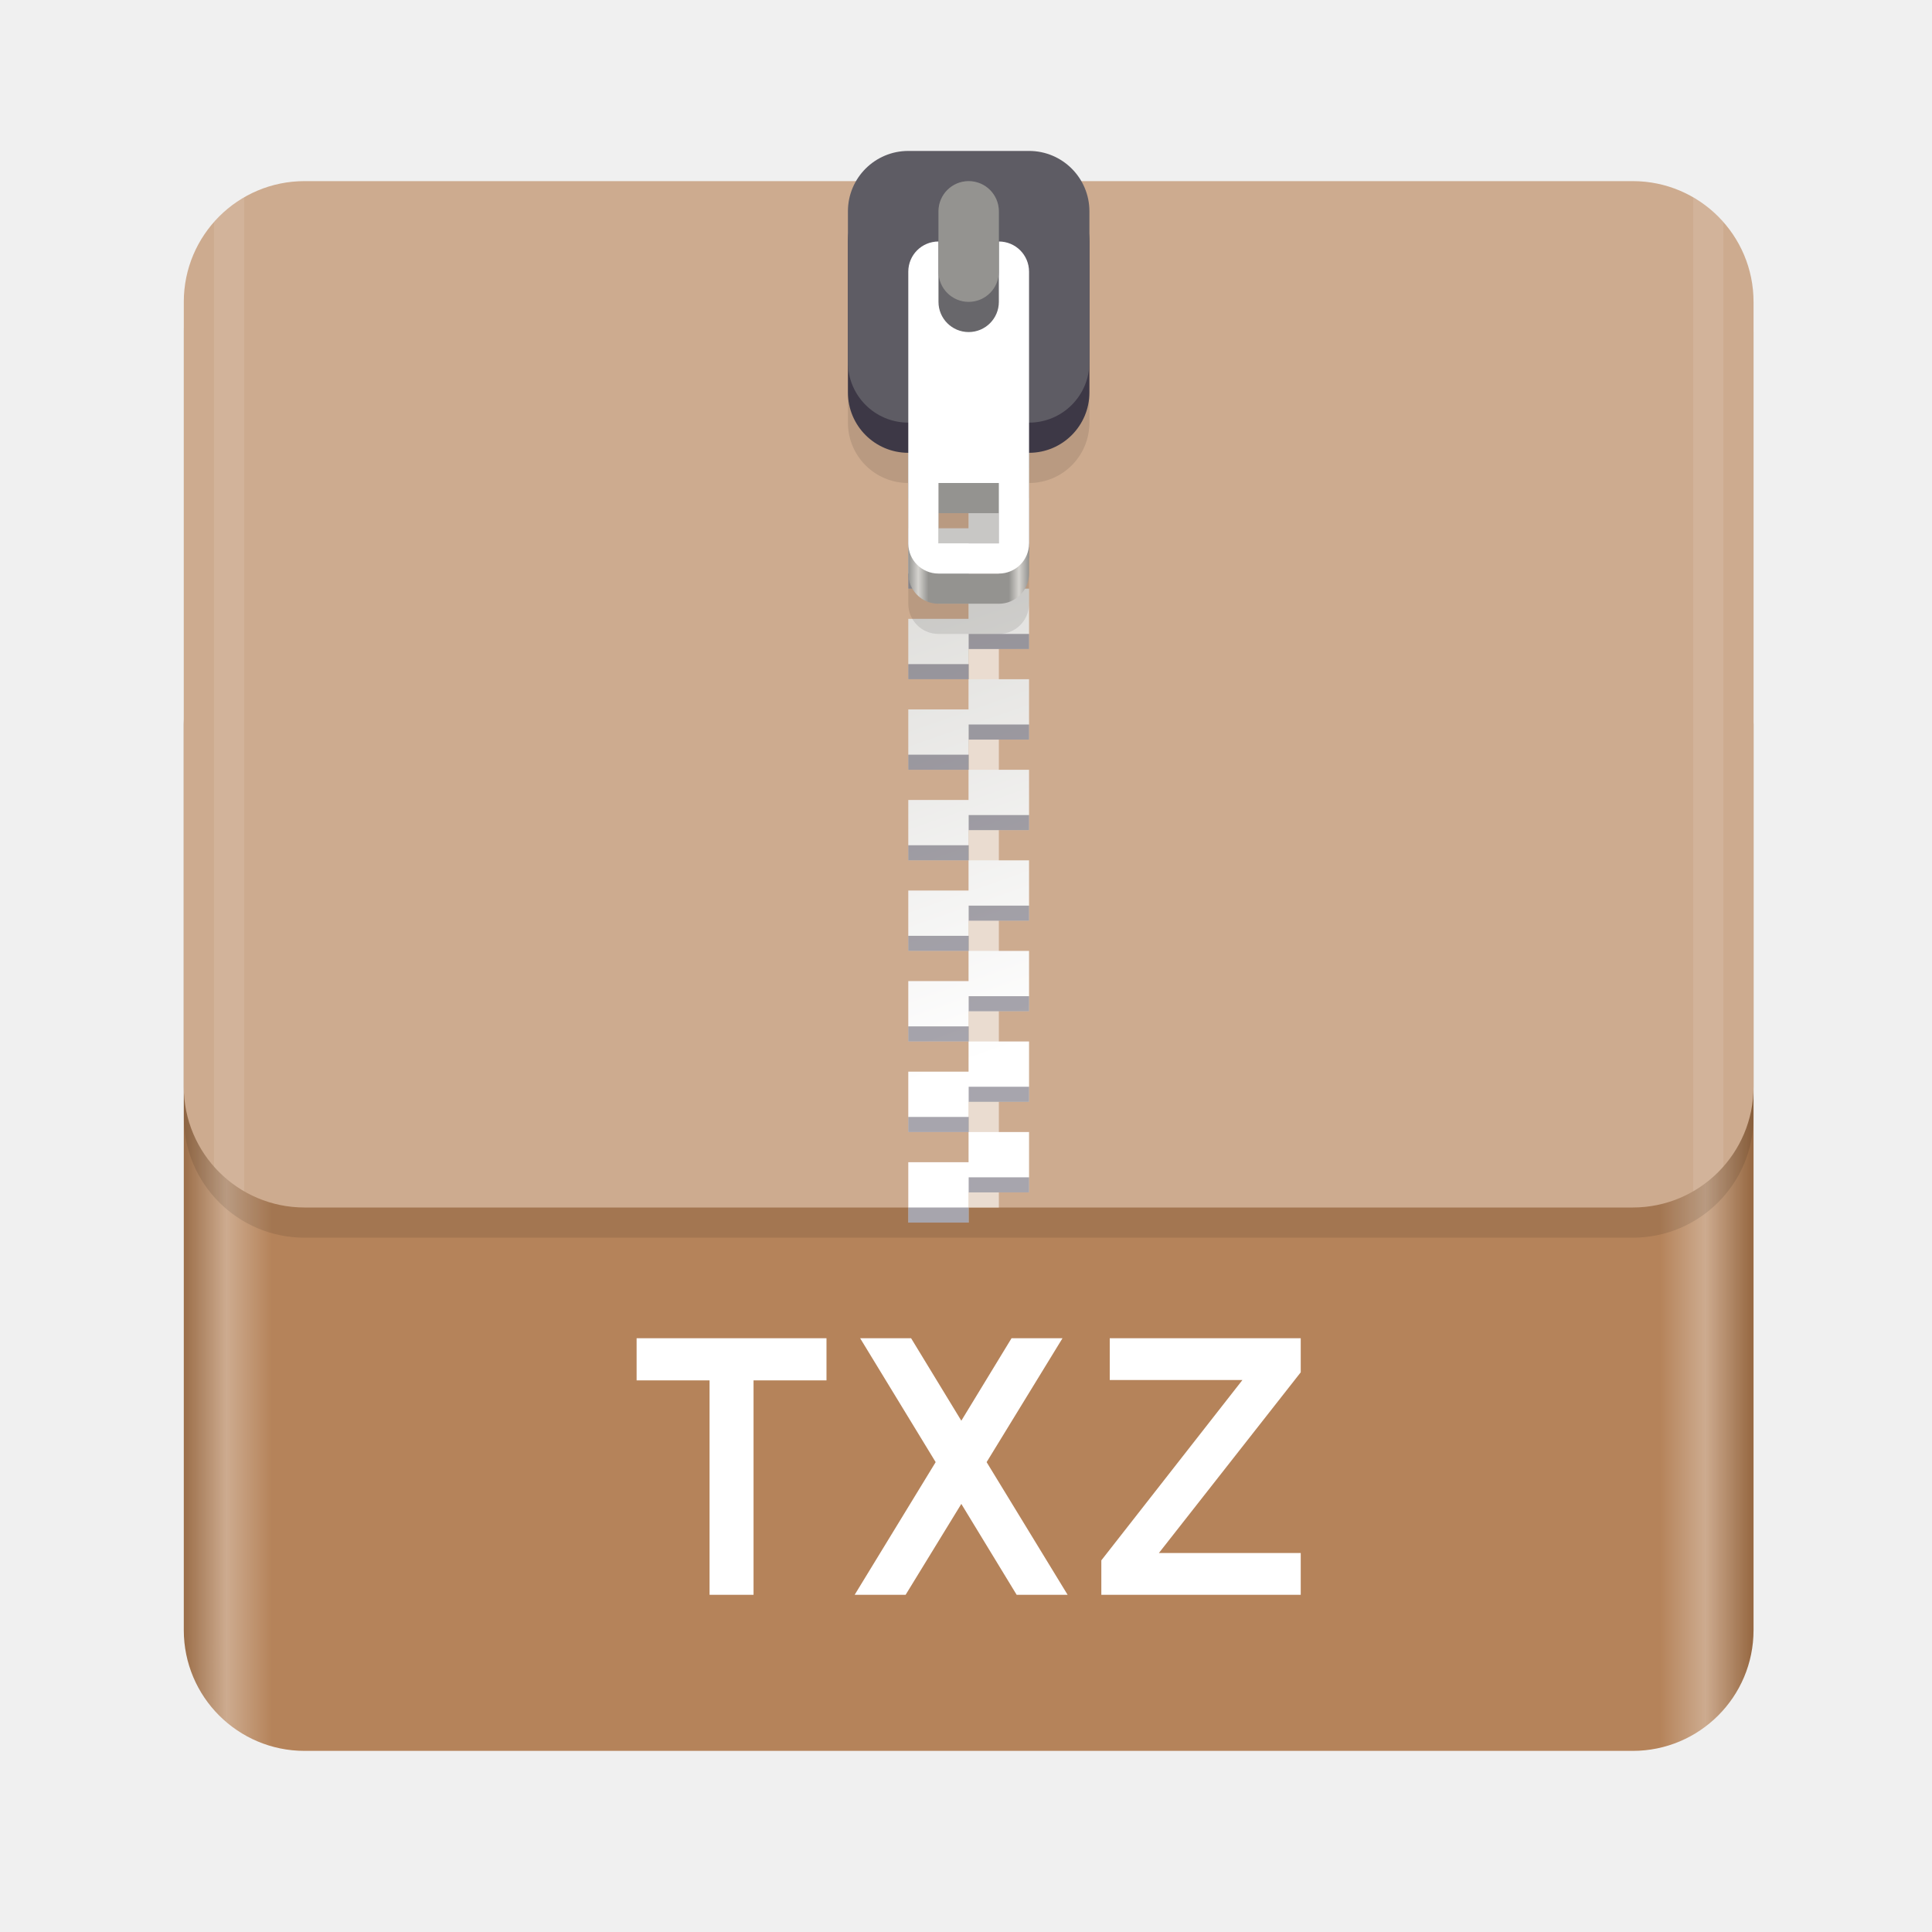
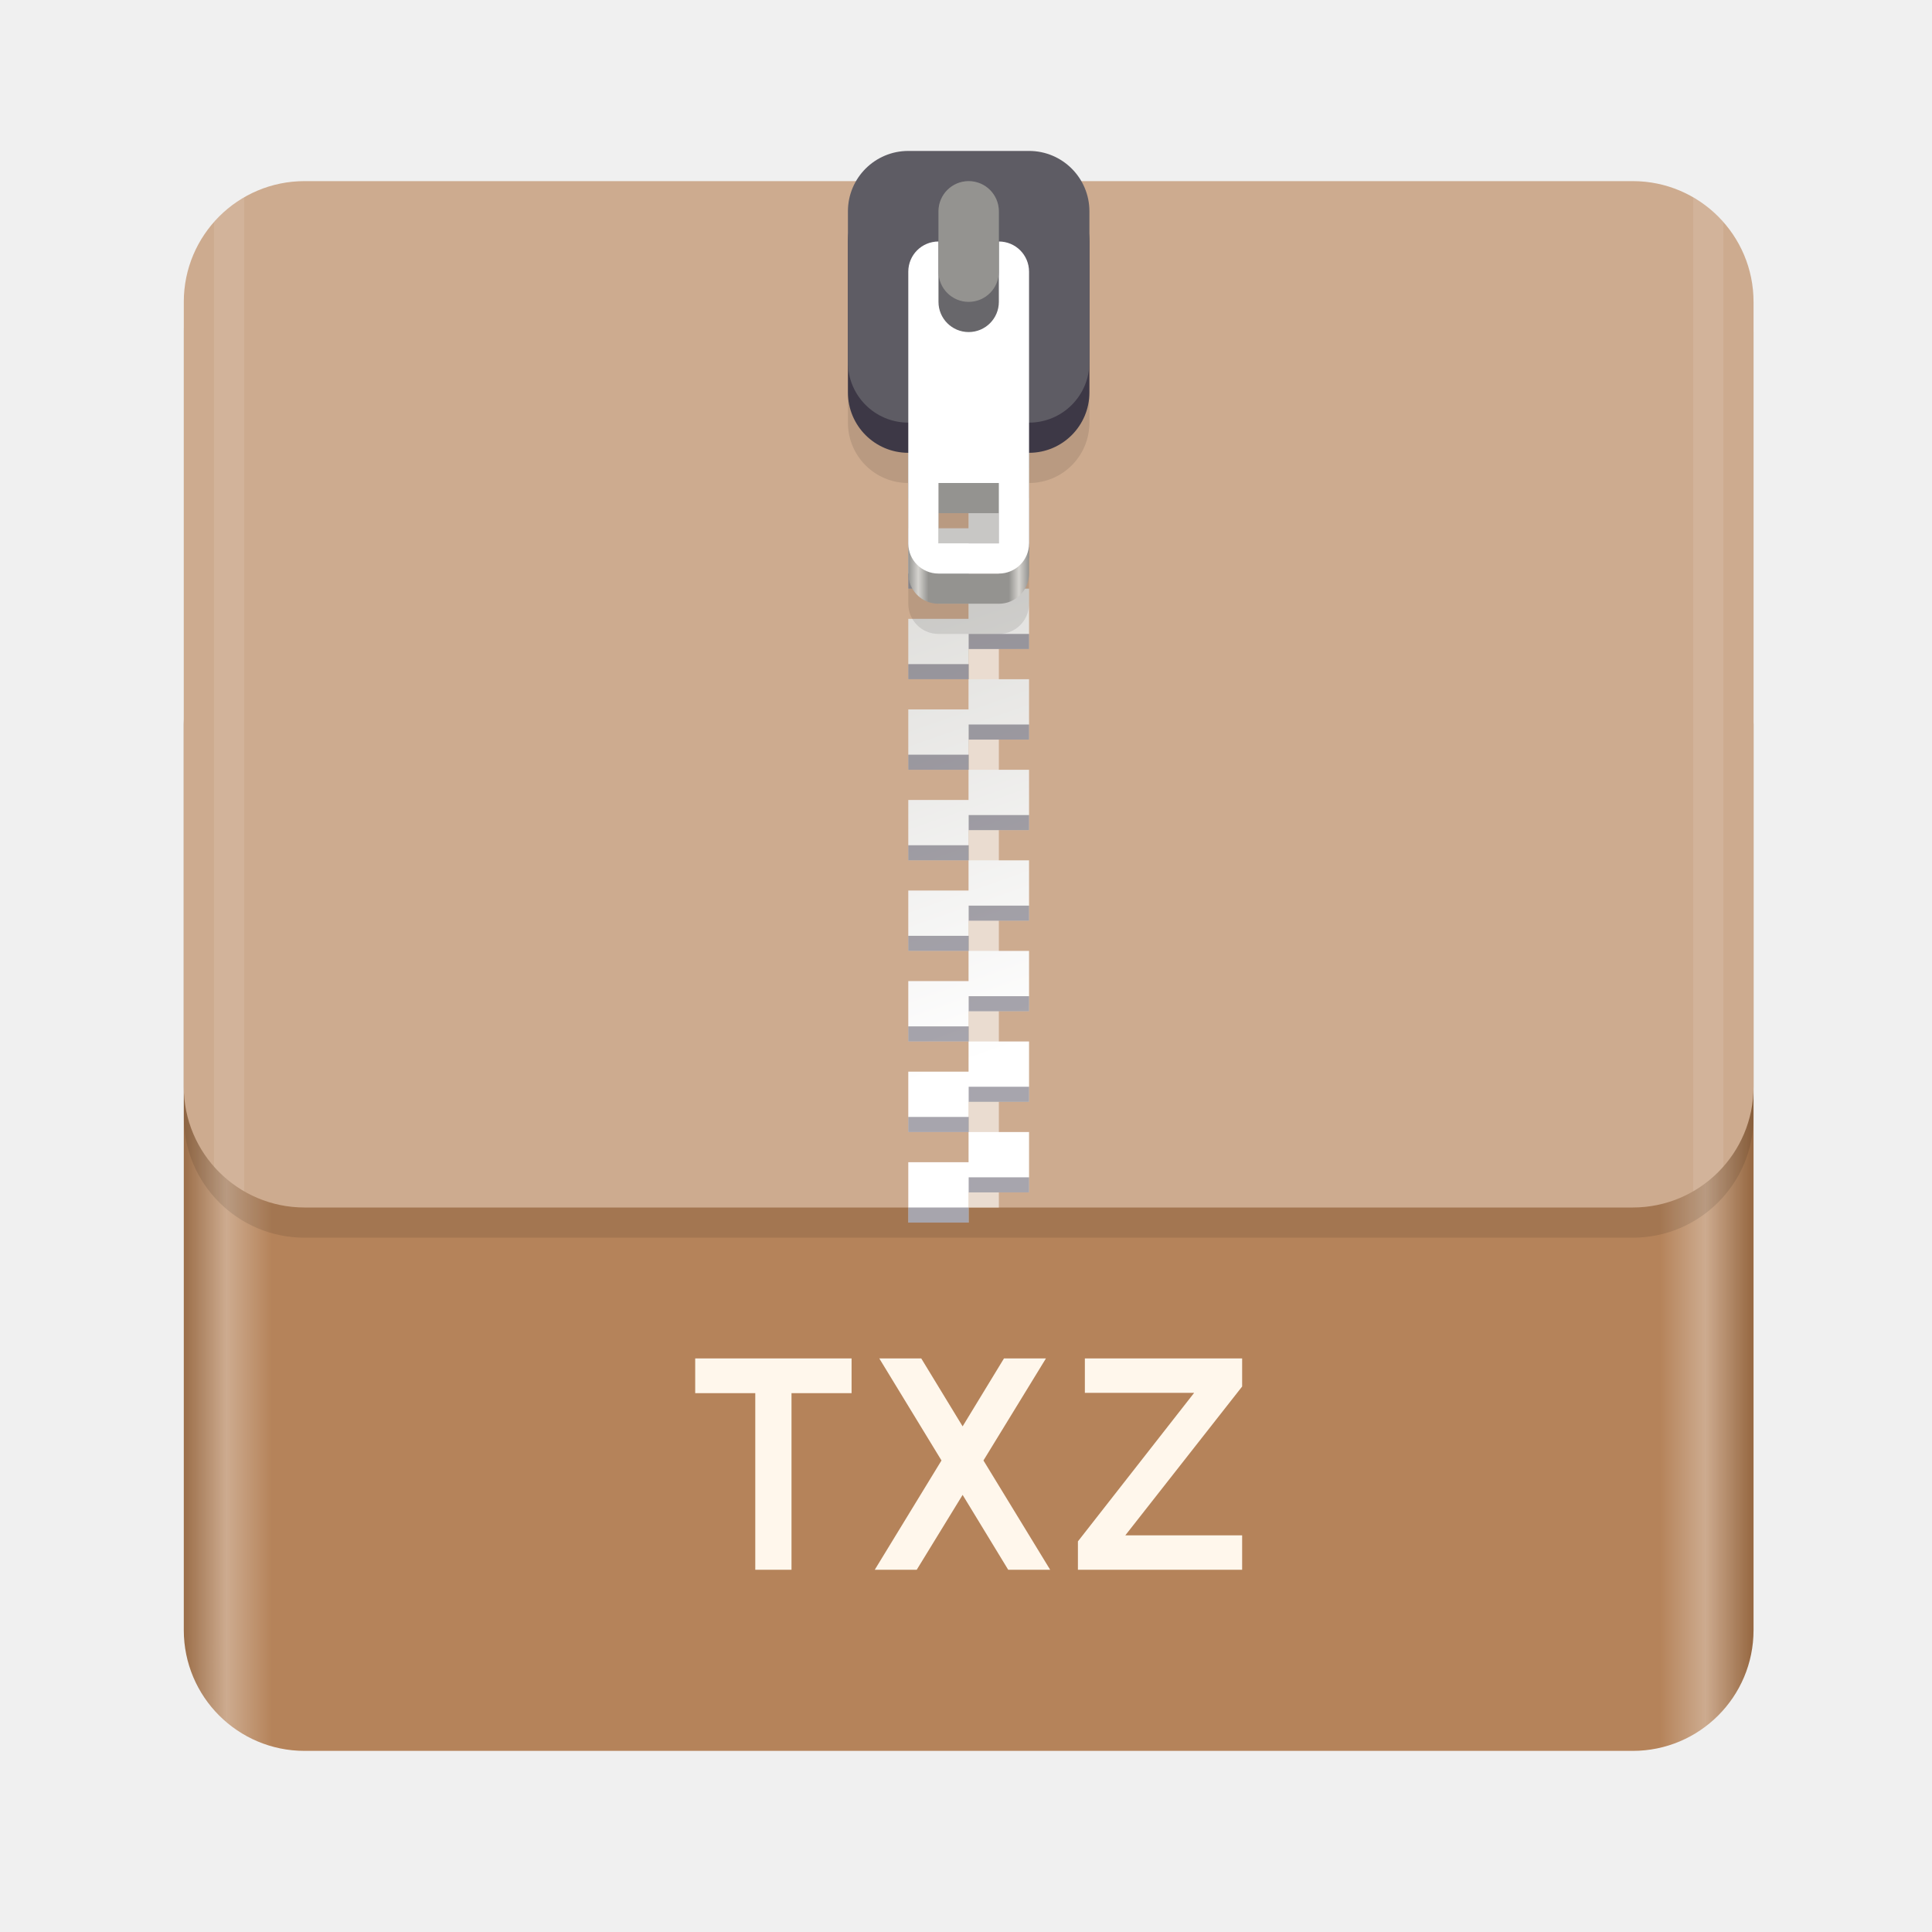
<svg xmlns="http://www.w3.org/2000/svg" id="svg11300" width="128" height="128" style="enable-background:new" version="1.0" viewBox="0 0 128 128">
  <defs id="defs3">
    <linearGradient id="linearGradient1329" x1="11.823" x2="115.82" y1="268" y2="268" gradientUnits="userSpaceOnUse">
      <stop id="stop1345" style="stop-color:#986a44" offset="0" />
      <stop id="stop1347" style="stop-color:#cdab8f" offset=".029" />
      <stop id="stop1349" style="stop-color:#b5835a" offset=".058" />
      <stop id="stop1351" style="stop-color:#b5835a" offset=".942" />
      <stop id="stop1353" style="stop-color:#cdab8f" offset=".971" />
      <stop id="stop1355" style="stop-color:#986a44" offset="1" />
    </linearGradient>
    <linearGradient id="linearGradient1610" x1="70.586" x2="60" y1="53.255" y2="23" gradientTransform="translate(0,170)" gradientUnits="userSpaceOnUse">
      <stop id="stop1652" style="stop-color:#fff" offset="0" />
      <stop id="stop1654" style="stop-color:#deddda" offset="1" />
    </linearGradient>
    <linearGradient id="linearGradient1612" x1="60" x2="68" y1="268" y2="268" gradientUnits="userSpaceOnUse">
      <stop id="stop1258" style="stop-color:#949390" offset="0" />
      <stop id="stop1260" style="stop-color:#d5d3cf" offset=".083" />
      <stop id="stop1262" style="stop-color:#949390" offset=".167" />
      <stop id="stop1264" style="stop-color:#949390" offset=".833" />
      <stop id="stop1266" style="stop-color:#d5d3cf" offset=".917" />
      <stop id="stop1268" style="stop-color:#949390" offset="1" />
    </linearGradient>
    <linearGradient gradientTransform="matrix(0.6071294,0,0,0.6071294,-14.80705,67.41186)" id="paint3_linear" x1="130.5" y1="81.133" x2="130.5" y2="29" gradientUnits="userSpaceOnUse">
      <stop offset="0.022" stop-color="#957552" id="stop72" />
      <stop offset="1" stop-color="#B29373" id="stop74" />
    </linearGradient>
  </defs>
  <g id="layer1" transform="translate(0,-172)">
    <g id="g1149-5" transform="translate(.17678)" style="enable-background:new">
      <rect id="rect1000-3-4" x="12" y="212" width="104" height="76" rx="8" ry="8" style="enable-background:new;fill:url(#linearGradient1329)" />
      <rect id="rect1299" x="12" y="186" width="104" height="68" rx="8" ry="8" style="enable-background:new;opacity:.1" />
      <rect id="rect1000-3-9-7" x="12" y="184" width="104" height="68" rx="8" ry="8" style="enable-background:new;fill:#cdab8f" />
      <rect id="rect1076-65" x="62" y="192" width="2" height="60" style="fill:#cdab8f;paint-order:normal" />
      <rect id="rect1076-6-69" transform="scale(1,-1)" x="64" y="-252" width="2" height="60" style="enable-background:new;fill:#eadcd0;paint-order:normal" />
      <g id="g1135-3" transform="translate(0,17)" style="enable-background:new">
        <path id="rect5175-2-7" d="m60 178v4h4v-2h4v-2h-4zm4 4v2h-4v4h4v-2h4v-4zm0 6v2h-4v4h4v-2h4v-4zm0 6v2h-4v4h4v-2h4v-2-2zm0 6v2h-4v4h4v-2h4v-4zm0 6v2h-4v4h4v-2h4v-4zm0 6v2h-4v4h4v-2h4v-2-2zm0 6v2h-4v4h4v-2h4v-4zm0 6v2h-4v4h4v-2h4v-4zm0 6v2h-4v4h4v-2h4v-2-2z" style="fill:url(#linearGradient1610);paint-order:normal" />
        <path id="path1183-4" d="m64 179v1h4v-1zm-4 2v1h4v-1zm4 4v1h4v-1zm-4 2v1h4v-1zm4 4v1h4v-1zm-4 2v1h4v-1zm4 4v1h4v-1zm-4 2v1h4v-1zm4 4v1h4v-1zm-4 2v1h4v-1zm4 4v1h4v-1zm-4 2v1h4v-1zm4 4v1h4v-1zm-4 2v1h4v-1zm4 4v1h4v-1zm-4 2v1h4v-1zm4 4v1h4v-1zm-4 2v1h4v-1zm4 4v1h4v-1zm-4 2v1h4v-1z" style="fill:#241f31;opacity:.4;paint-order:normal" />
      </g>
      <path id="path1340-5-4" d="m60 186c-2.216 0-4 1.784-4 4v10c0 2.216 1.784 4 4 4v8c0 1.108 0.892 2 2 2h4c1.108 0 2-0.892 2-2v-8c2.216 0 4-1.784 4-4v-10c0-2.216-1.784-4-4-4zm2 22h4v4h-4z" style="enable-background:new;opacity:.1" />
      <g id="g1352-52" transform="translate(0,-66)" style="enable-background:new">
        <path id="path1340-5" d="m62 258c-1.108 0-2 0.892-2 2v16c0 1.108 0.892 2 2 2h4c1.108 0 2-0.892 2-2v-16c0-1.108-0.892-2-2-2zm0 14h4v4h-4z" style="fill:url(#linearGradient1612)" />
        <rect id="rect1051-6-7-4" x="56" y="250" width="16" height="18" rx="4" ry="4" style="enable-background:new;fill:#3d3846" />
        <rect id="rect1051-6-74" x="56" y="248" width="16" height="18" rx="4" ry="4" style="enable-background:new;fill:#5e5c64" />
        <path id="rect1335-4" d="m62 254c-1.108 0-2 0.892-2 2v18c0 1.108 0.892 2 2 2h4c1.108 0 2-0.892 2-2v-18c0-1.108-0.892-2-2-2zm0 16h4v4h-4z" style="fill:#fff" />
        <rect id="rect5037-3-3" transform="scale(1,-1)" x="62" y="-260" width="4" height="10" rx="2" ry="2" style="enable-background:new;fill:#68676b;paint-order:normal" />
        <rect id="rect1089-0" transform="scale(1,-1)" x="62" y="-258" width="4" height="8" rx="2" ry="2" style="enable-background:new;fill:#949390;paint-order:normal" />
      </g>
      <path id="rect1236" transform="translate(-.17678 172)" d="m16.178 13.072c-0.755 0.435-1.428 0.99-2 1.639v62.578c0.572 0.649 1.245 1.204 2 1.639z" style="fill:#fff;opacity:.1;paint-order:normal" />
      <path id="rect1236-3" transform="translate(-.17678 172)" d="m112.18 13.072v65.855c0.755-0.436 1.428-0.991 2-1.641v-62.574c-0.572-0.649-1.245-1.205-2-1.641z" style="enable-background:new;fill:#fff;opacity:.1;paint-order:normal" />
    </g>
  </g>
-   <path style="fill:#ffffff;stroke-width:1;fill-opacity:1" d="m 49.924,91.454 h 4.833 v -2.793 H 42.177 v 2.793 h 4.833 v 14.207 h 2.914 z m 17.433,14.207 h 3.376 l -5.367,-8.791 5.027,-8.208 h -3.376 l -3.327,5.464 -3.327,-5.464 h -3.376 l 5.003,8.208 -5.367,8.791 h 3.376 l 3.691,-6.023 z m 5.609,0 h 13.211 v -2.769 h -9.398 l 9.398,-11.973 v -2.259 H 73.524 v 2.769 h 8.791 L 72.966,103.378 Z" id="path32" />
+   <path style="fill:#fff7ec;fill-opacity:1;stroke-width:1" d="m 52.439,92.3 h 3.98 V 90 H 46.059 v 2.3 h 3.98 V 104 h 2.4 z M 66.796,104 h 2.78 L 65.156,96.76 69.296,90 H 66.516 l -2.74,4.5 L 61.036,90 H 58.256 L 62.376,96.76 57.956,104 h 2.78 l 3.04,-4.96 z m 4.619,0 h 10.88 v -2.28 h -7.74 l 7.74,-9.86 V 90 H 71.875 v 2.28 h 7.24 l -7.7,9.84 z" id="path32" />
</svg>
